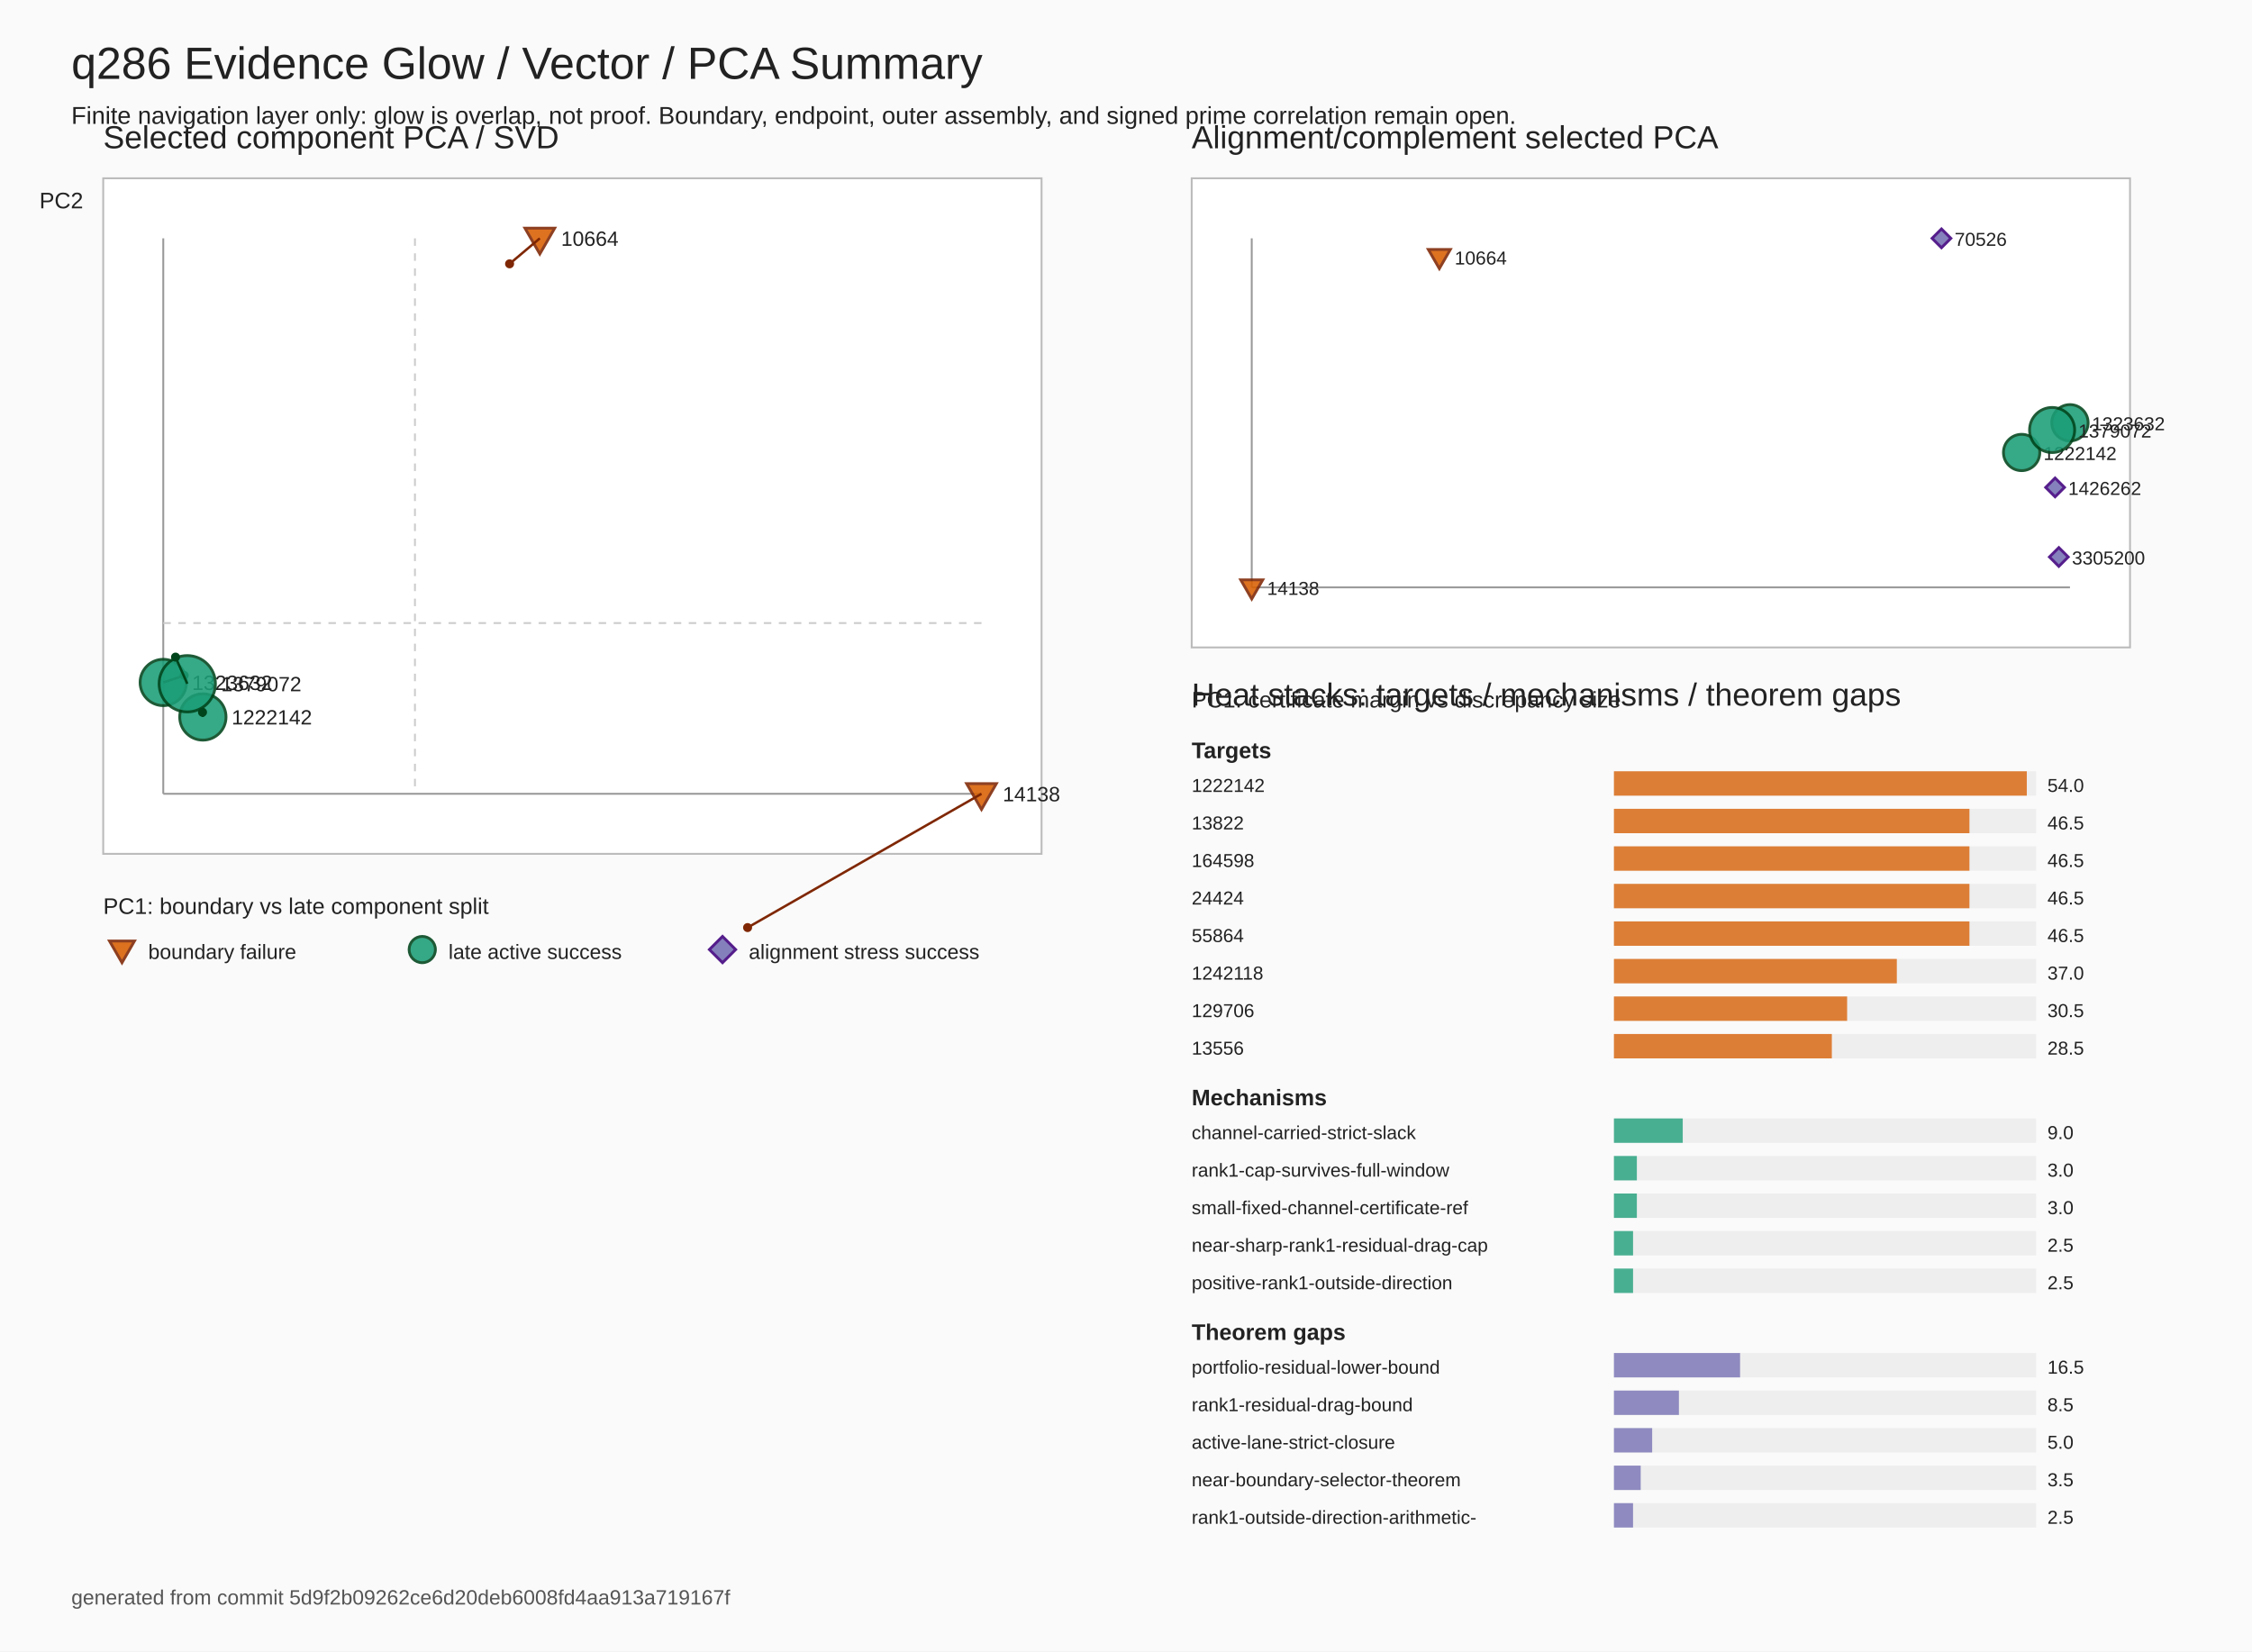
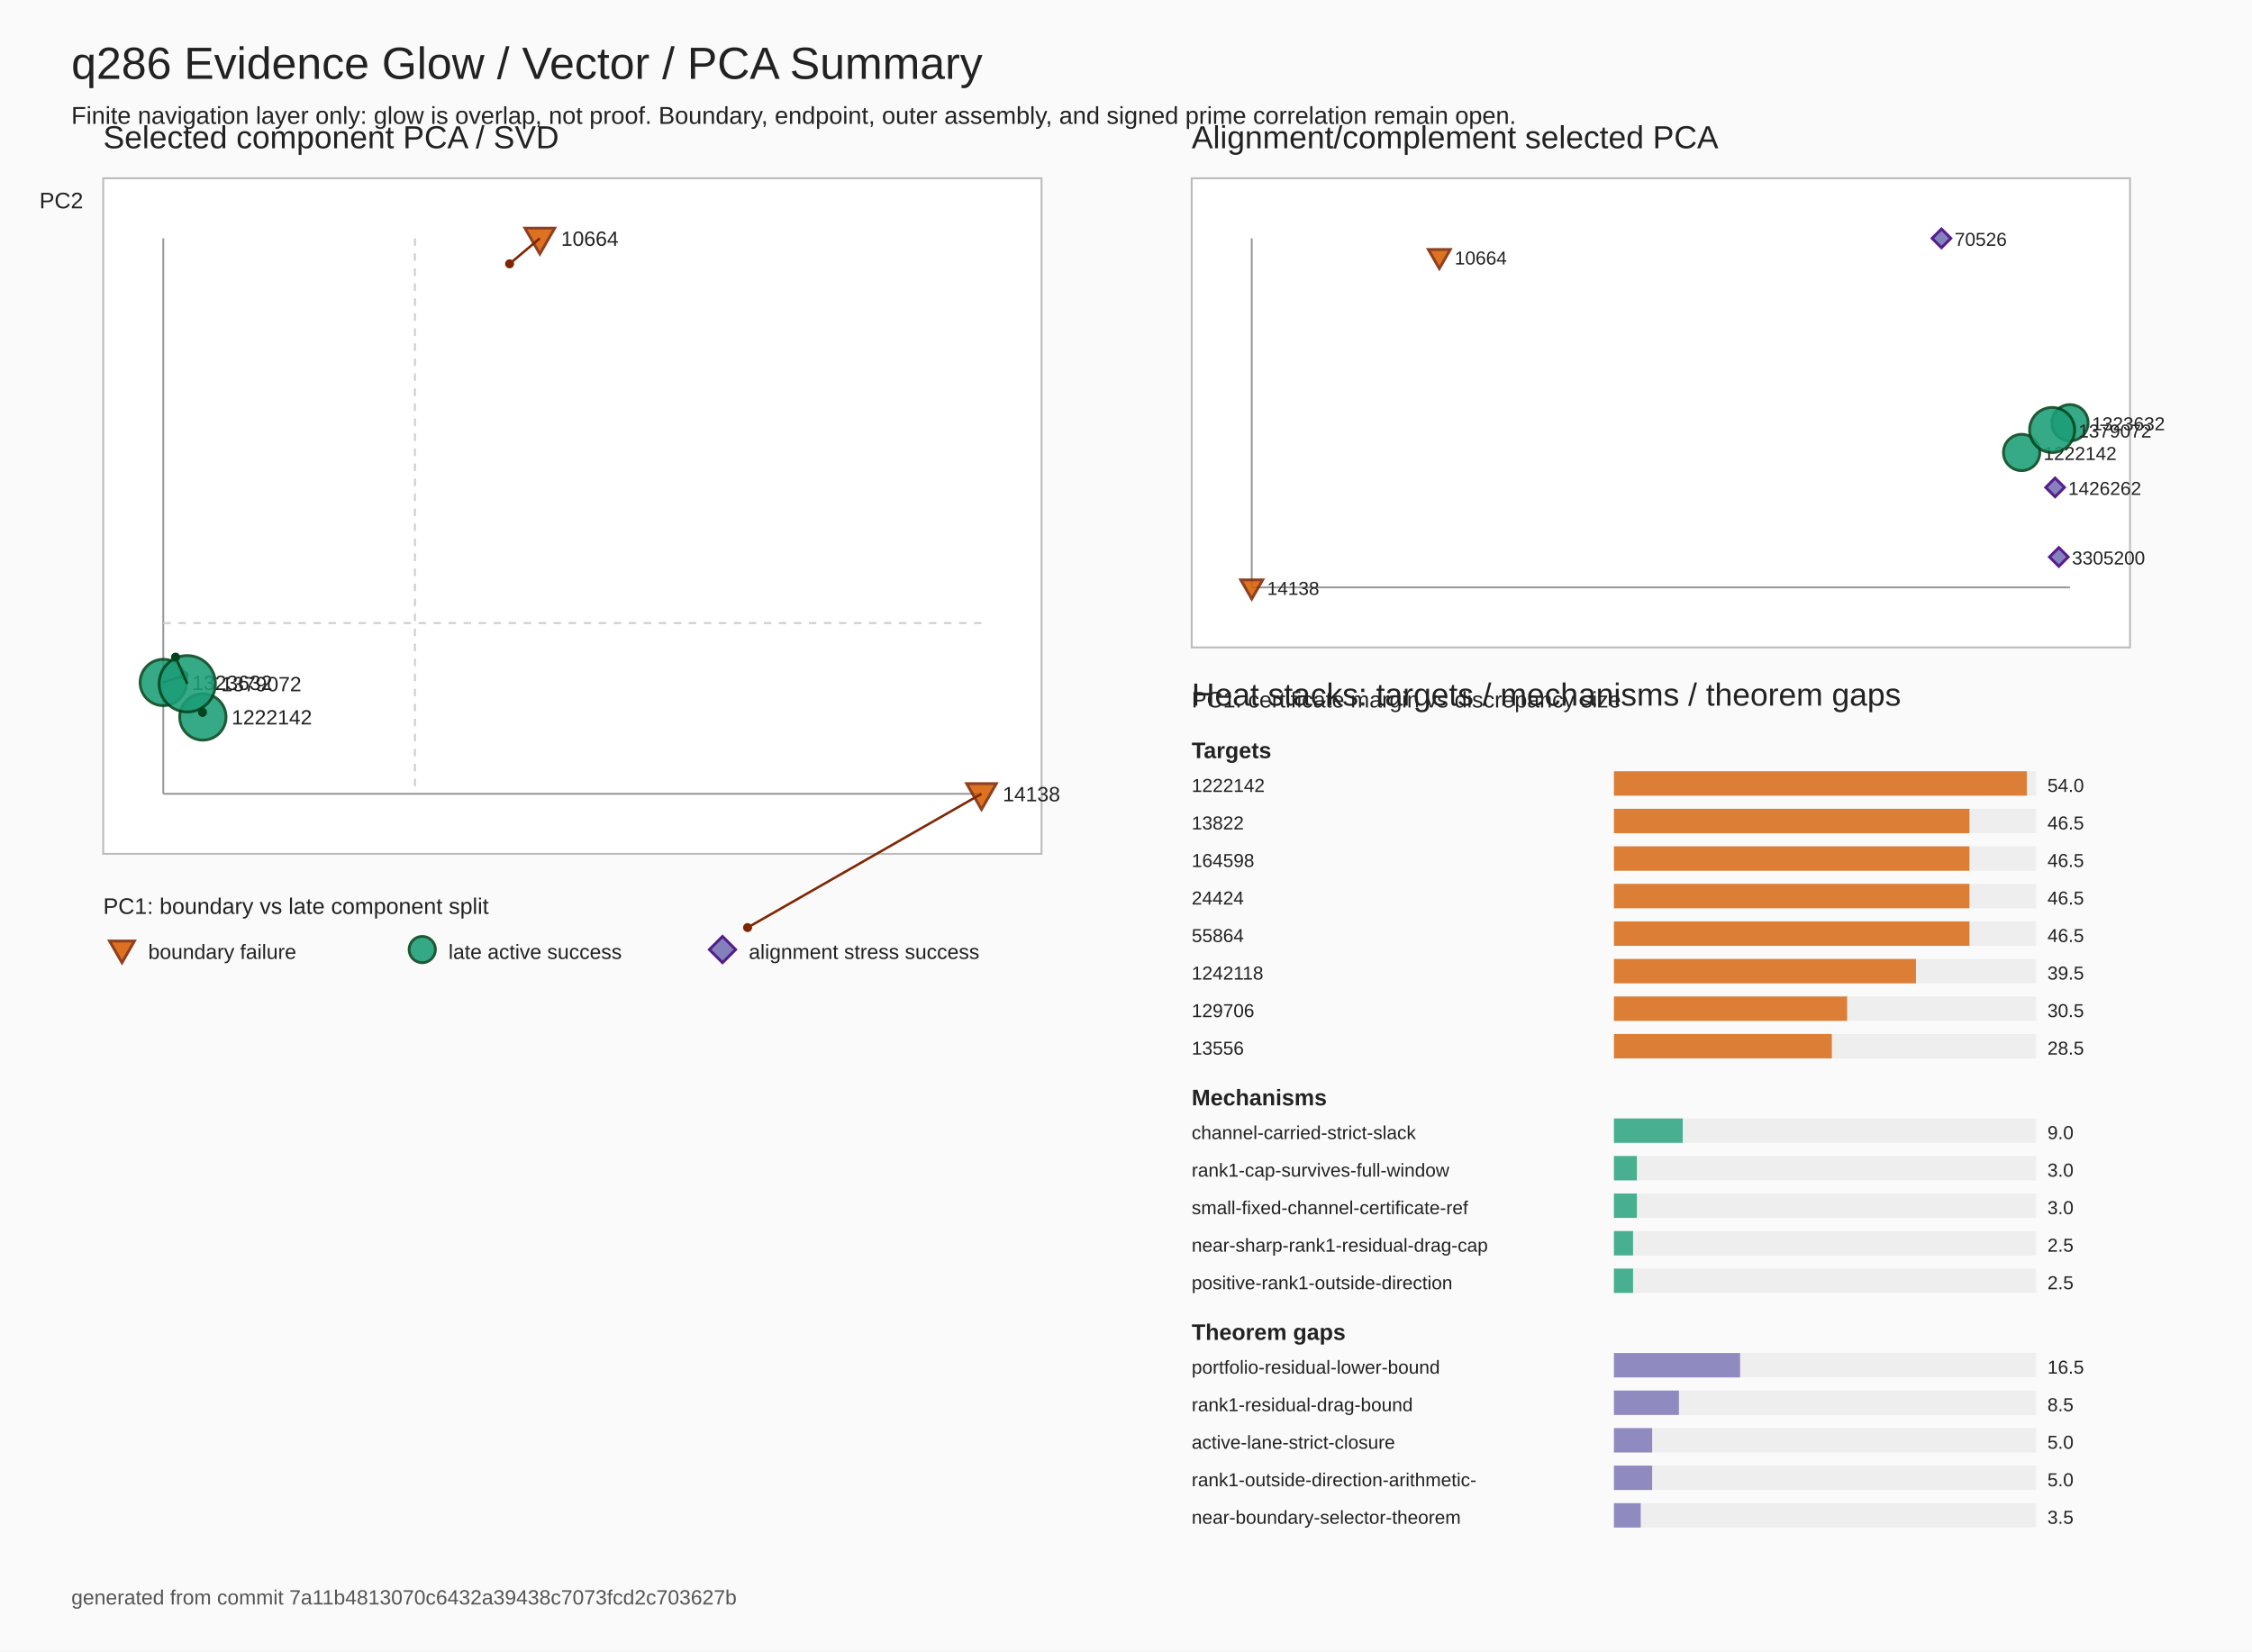
<svg xmlns="http://www.w3.org/2000/svg" width="1200" height="880" viewBox="0 0 1200 880" role="img" aria-labelledby="title desc">
  <rect x="0.00" y="0.00" width="1200.00" height="880.00" fill="#fafafa" stroke="none" opacity="1.0" />
  <text x="38.00" y="42.00" font-size="24" font-family="Arial, sans-serif" font-weight="500" text-anchor="start" fill="#222">q286 Evidence Glow / Vector / PCA Summary</text>
  <text x="38.00" y="66.00" font-size="13" font-family="Arial, sans-serif" font-weight="400" text-anchor="start" fill="#222">Finite navigation layer only: glow is overlap, not proof. Boundary, endpoint, outer assembly, and signed prime correlation remain open.</text>
-   <text x="38.00" y="855.00" font-size="11" font-family="Arial, sans-serif" font-weight="400" text-anchor="start" fill="#555">generated from commit 5d9f2b09262ce6d20deb6008fd4aa913a719167f</text>
+   <text x="38.00" y="855.00" font-size="11" font-family="Arial, sans-serif" font-weight="400" text-anchor="start" fill="#555">generated from commit 7a11b4813070c6432a39438c7073fcd2c703627b</text>
  <rect x="55.00" y="95.00" width="500.00" height="360.00" fill="#ffffff" stroke="#bbbbbb" opacity="1.0" />
  <text x="55.00" y="79.00" font-size="17" font-family="Arial, sans-serif" font-weight="500" text-anchor="start" fill="#222">Selected component PCA / SVD</text>
  <text x="55.00" y="487.00" font-size="12" font-family="Arial, sans-serif" font-weight="400" text-anchor="start" fill="#222">PC1: boundary vs late component split</text>
  <text x="21.00" y="111.00" font-size="12" font-family="Arial, sans-serif" font-weight="400" text-anchor="start" fill="#222">PC2</text>
  <line x1="87.00" y1="423.00" x2="523.00" y2="423.00" stroke="#999" stroke-width="1" />
  <line x1="87.00" y1="127.00" x2="87.00" y2="423.00" stroke="#999" stroke-width="1" />
  <line x1="221.11" y1="127.00" x2="221.11" y2="423.00" stroke="#cccccc" stroke-width="1" stroke-dasharray="4 4" />
  <line x1="87.00" y1="332.02" x2="523.00" y2="332.02" stroke="#cccccc" stroke-width="1" stroke-dasharray="4 4" />
  <polygon points="287.65,135.33 279.73,121.58 295.57,121.58" fill="#d95f02" stroke="#7f2704" stroke-width="1.5" opacity="0.88" />
  <text x="298.98" y="131.00" font-size="11" font-family="Arial, sans-serif" font-weight="400" text-anchor="start" fill="#222">10664</text>
  <line x1="287.65" y1="127.00" x2="271.54" y2="140.59" stroke="#7f2704" stroke-width="1.3" />
  <circle cx="271.54" cy="140.59" r="2.4" fill="#7f2704" />
  <polygon points="523.00,431.33 515.08,417.58 530.92,417.58" fill="#d95f02" stroke="#7f2704" stroke-width="1.5" opacity="0.88" />
  <text x="534.33" y="427.00" font-size="11" font-family="Arial, sans-serif" font-weight="400" text-anchor="start" fill="#222">14138</text>
  <line x1="523.00" y1="423.00" x2="398.36" y2="494.29" stroke="#7f2704" stroke-width="1.3" />
  <circle cx="398.36" cy="494.29" r="2.4" fill="#7f2704" />
  <circle cx="108.10" cy="382.06" r="12.33" fill="#1b9e77" stroke="#00441b" stroke-width="1.5" opacity="0.88" />
  <text x="123.43" y="386.06" font-size="11" font-family="Arial, sans-serif" font-weight="400" text-anchor="start" fill="#222">1222142</text>
  <line x1="108.10" y1="382.06" x2="107.91" y2="379.54" stroke="#00441b" stroke-width="1.3" />
  <circle cx="107.91" cy="379.54" r="2.4" fill="#00441b" />
  <circle cx="87.00" cy="363.67" r="12.33" fill="#1b9e77" stroke="#00441b" stroke-width="1.5" opacity="0.88" />
  <text x="102.33" y="367.67" font-size="11" font-family="Arial, sans-serif" font-weight="400" text-anchor="start" fill="#222">1323632</text>
  <line x1="87.00" y1="363.67" x2="98.13" y2="359.93" stroke="#00441b" stroke-width="1.3" />
  <circle cx="98.13" cy="359.93" r="2.4" fill="#00441b" />
  <circle cx="99.79" cy="364.36" r="15.00" fill="#1b9e77" stroke="#00441b" stroke-width="1.5" opacity="0.88" />
  <text x="117.79" y="368.36" font-size="11" font-family="Arial, sans-serif" font-weight="400" text-anchor="start" fill="#222">1379072</text>
  <line x1="99.79" y1="364.36" x2="93.53" y2="350.16" stroke="#00441b" stroke-width="1.3" />
  <circle cx="93.53" cy="350.16" r="2.4" fill="#00441b" />
  <polygon points="65.00,513.00 58.35,501.45 71.65,501.45" fill="#d95f02" stroke="#7f2704" stroke-width="1.5" opacity="0.88" />
  <text x="79.00" y="511.00" font-size="11" font-family="Arial, sans-serif" font-weight="400" text-anchor="start" fill="#222">boundary failure</text>
  <circle cx="225.00" cy="506.00" r="7.00" fill="#1b9e77" stroke="#00441b" stroke-width="1.5" opacity="0.88" />
  <text x="239.00" y="511.00" font-size="11" font-family="Arial, sans-serif" font-weight="400" text-anchor="start" fill="#222">late active success</text>
  <polygon points="385.00,499.00 392.00,506.00 385.00,513.00 378.00,506.00" fill="#7570b3" stroke="#3f007d" stroke-width="1.5" opacity="0.88" />
  <text x="399.00" y="511.00" font-size="11" font-family="Arial, sans-serif" font-weight="400" text-anchor="start" fill="#222">alignment stress success</text>
  <rect x="635.00" y="95.00" width="500.00" height="250.00" fill="#ffffff" stroke="#bbbbbb" opacity="1.0" />
  <text x="635.00" y="79.00" font-size="17" font-family="Arial, sans-serif" font-weight="500" text-anchor="start" fill="#222">Alignment/complement selected PCA</text>
  <text x="635.00" y="377.00" font-size="12" font-family="Arial, sans-serif" font-weight="400" text-anchor="start" fill="#222">PC1: certificate margin vs discrepancy size</text>
  <line x1="667.00" y1="313.00" x2="1103.00" y2="313.00" stroke="#999" stroke-width="1" />
  <line x1="667.00" y1="127.00" x2="667.00" y2="313.00" stroke="#999" stroke-width="1" />
  <polygon points="766.97,143.12 761.11,132.95 772.82,132.95" fill="#d95f02" stroke="#7f2704" stroke-width="1.5" opacity="0.88" />
  <text x="775.13" y="140.95" font-size="10" font-family="Arial, sans-serif" font-weight="400" text-anchor="start" fill="#222">10664</text>
  <polygon points="667.00,319.17 661.14,308.99 672.86,308.99" fill="#d95f02" stroke="#7f2704" stroke-width="1.5" opacity="0.88" />
  <text x="675.17" y="317.00" font-size="10" font-family="Arial, sans-serif" font-weight="400" text-anchor="start" fill="#222">14138</text>
  <polygon points="1034.53,122.00 1039.53,127.00 1034.53,132.00 1029.53,127.00" fill="#7570b3" stroke="#3f007d" stroke-width="1.5" opacity="0.88" />
  <text x="1041.53" y="131.00" font-size="10" font-family="Arial, sans-serif" font-weight="400" text-anchor="start" fill="#222">70526</text>
  <circle cx="1077.24" cy="241.12" r="9.67" fill="#1b9e77" stroke="#00441b" stroke-width="1.5" opacity="0.88" />
  <text x="1088.91" y="245.12" font-size="10" font-family="Arial, sans-serif" font-weight="400" text-anchor="start" fill="#222">1222142</text>
  <circle cx="1103.00" cy="225.29" r="9.67" fill="#1b9e77" stroke="#00441b" stroke-width="1.5" opacity="0.88" />
  <text x="1114.67" y="229.29" font-size="10" font-family="Arial, sans-serif" font-weight="400" text-anchor="start" fill="#222">1323632</text>
  <circle cx="1093.49" cy="229.14" r="12.00" fill="#1b9e77" stroke="#00441b" stroke-width="1.5" opacity="0.88" />
  <text x="1107.49" y="233.14" font-size="10" font-family="Arial, sans-serif" font-weight="400" text-anchor="start" fill="#222">1379072</text>
  <polygon points="1095.07,254.73 1100.07,259.73 1095.07,264.73 1090.07,259.73" fill="#7570b3" stroke="#3f007d" stroke-width="1.5" opacity="0.88" />
  <text x="1102.07" y="263.73" font-size="10" font-family="Arial, sans-serif" font-weight="400" text-anchor="start" fill="#222">1426262</text>
  <polygon points="1097.07,291.80 1102.07,296.80 1097.07,301.80 1092.07,296.80" fill="#7570b3" stroke="#3f007d" stroke-width="1.5" opacity="0.88" />
  <text x="1104.07" y="300.80" font-size="10" font-family="Arial, sans-serif" font-weight="400" text-anchor="start" fill="#222">3305200</text>
  <text x="635.00" y="376.00" font-size="17" font-family="Arial, sans-serif" font-weight="500" text-anchor="start" fill="#222">Heat stacks: targets / mechanisms / theorem gaps</text>
  <text x="635.00" y="404.00" font-size="12" font-family="Arial, sans-serif" font-weight="600" text-anchor="start" fill="#222">Targets</text>
  <text x="635.00" y="422.00" font-size="10" font-family="Arial, sans-serif" font-weight="400" text-anchor="start" fill="#222">1222142</text>
  <rect x="860.00" y="411.00" width="225.00" height="13.00" fill="#eeeeee" stroke="none" opacity="1.0" />
  <rect x="860.00" y="411.00" width="220.00" height="13.00" fill="#d95f02" stroke="none" opacity="0.78" />
  <text x="1091.00" y="422.00" font-size="10" font-family="Arial, sans-serif" font-weight="400" text-anchor="start" fill="#222">54.0</text>
  <text x="635.00" y="442.00" font-size="10" font-family="Arial, sans-serif" font-weight="400" text-anchor="start" fill="#222">13822</text>
  <rect x="860.00" y="431.00" width="225.00" height="13.00" fill="#eeeeee" stroke="none" opacity="1.0" />
  <rect x="860.00" y="431.00" width="189.44" height="13.00" fill="#d95f02" stroke="none" opacity="0.78" />
  <text x="1091.00" y="442.00" font-size="10" font-family="Arial, sans-serif" font-weight="400" text-anchor="start" fill="#222">46.5</text>
  <text x="635.00" y="462.00" font-size="10" font-family="Arial, sans-serif" font-weight="400" text-anchor="start" fill="#222">164598</text>
  <rect x="860.00" y="451.00" width="225.00" height="13.00" fill="#eeeeee" stroke="none" opacity="1.0" />
  <rect x="860.00" y="451.00" width="189.44" height="13.00" fill="#d95f02" stroke="none" opacity="0.78" />
  <text x="1091.00" y="462.00" font-size="10" font-family="Arial, sans-serif" font-weight="400" text-anchor="start" fill="#222">46.5</text>
  <text x="635.00" y="482.00" font-size="10" font-family="Arial, sans-serif" font-weight="400" text-anchor="start" fill="#222">24424</text>
  <rect x="860.00" y="471.00" width="225.00" height="13.00" fill="#eeeeee" stroke="none" opacity="1.0" />
  <rect x="860.00" y="471.00" width="189.44" height="13.00" fill="#d95f02" stroke="none" opacity="0.78" />
  <text x="1091.00" y="482.00" font-size="10" font-family="Arial, sans-serif" font-weight="400" text-anchor="start" fill="#222">46.5</text>
  <text x="635.00" y="502.00" font-size="10" font-family="Arial, sans-serif" font-weight="400" text-anchor="start" fill="#222">55864</text>
  <rect x="860.00" y="491.00" width="225.00" height="13.00" fill="#eeeeee" stroke="none" opacity="1.0" />
  <rect x="860.00" y="491.00" width="189.44" height="13.00" fill="#d95f02" stroke="none" opacity="0.78" />
  <text x="1091.00" y="502.00" font-size="10" font-family="Arial, sans-serif" font-weight="400" text-anchor="start" fill="#222">46.5</text>
  <text x="635.00" y="522.00" font-size="10" font-family="Arial, sans-serif" font-weight="400" text-anchor="start" fill="#222">1242118</text>
  <rect x="860.00" y="511.00" width="225.00" height="13.00" fill="#eeeeee" stroke="none" opacity="1.0" />
-   <rect x="860.00" y="511.00" width="150.74" height="13.00" fill="#d95f02" stroke="none" opacity="0.78" />
-   <text x="1091.00" y="522.00" font-size="10" font-family="Arial, sans-serif" font-weight="400" text-anchor="start" fill="#222">37.0</text>
+   <rect x="860.00" y="511.00" width="160.93" height="13.00" fill="#d95f02" stroke="none" opacity="0.78" />
+   <text x="1091.00" y="522.00" font-size="10" font-family="Arial, sans-serif" font-weight="400" text-anchor="start" fill="#222">39.5</text>
  <text x="635.00" y="542.00" font-size="10" font-family="Arial, sans-serif" font-weight="400" text-anchor="start" fill="#222">129706</text>
  <rect x="860.00" y="531.00" width="225.00" height="13.00" fill="#eeeeee" stroke="none" opacity="1.0" />
  <rect x="860.00" y="531.00" width="124.26" height="13.00" fill="#d95f02" stroke="none" opacity="0.78" />
  <text x="1091.00" y="542.00" font-size="10" font-family="Arial, sans-serif" font-weight="400" text-anchor="start" fill="#222">30.5</text>
  <text x="635.00" y="562.00" font-size="10" font-family="Arial, sans-serif" font-weight="400" text-anchor="start" fill="#222">13556</text>
  <rect x="860.00" y="551.00" width="225.00" height="13.00" fill="#eeeeee" stroke="none" opacity="1.0" />
  <rect x="860.00" y="551.00" width="116.11" height="13.00" fill="#d95f02" stroke="none" opacity="0.78" />
  <text x="1091.00" y="562.00" font-size="10" font-family="Arial, sans-serif" font-weight="400" text-anchor="start" fill="#222">28.5</text>
  <text x="635.00" y="589.00" font-size="12" font-family="Arial, sans-serif" font-weight="600" text-anchor="start" fill="#222">Mechanisms</text>
  <text x="635.00" y="607.00" font-size="10" font-family="Arial, sans-serif" font-weight="400" text-anchor="start" fill="#222">channel-carried-strict-slack</text>
  <rect x="860.00" y="596.00" width="225.00" height="13.00" fill="#eeeeee" stroke="none" opacity="1.0" />
  <rect x="860.00" y="596.00" width="36.67" height="13.00" fill="#1b9e77" stroke="none" opacity="0.78" />
  <text x="1091.00" y="607.00" font-size="10" font-family="Arial, sans-serif" font-weight="400" text-anchor="start" fill="#222">9.0</text>
  <text x="635.00" y="627.00" font-size="10" font-family="Arial, sans-serif" font-weight="400" text-anchor="start" fill="#222">rank1-cap-survives-full-window</text>
  <rect x="860.00" y="616.00" width="225.00" height="13.00" fill="#eeeeee" stroke="none" opacity="1.0" />
  <rect x="860.00" y="616.00" width="12.22" height="13.00" fill="#1b9e77" stroke="none" opacity="0.78" />
  <text x="1091.00" y="627.00" font-size="10" font-family="Arial, sans-serif" font-weight="400" text-anchor="start" fill="#222">3.0</text>
  <text x="635.00" y="647.00" font-size="10" font-family="Arial, sans-serif" font-weight="400" text-anchor="start" fill="#222">small-fixed-channel-certificate-ref</text>
  <rect x="860.00" y="636.00" width="225.00" height="13.00" fill="#eeeeee" stroke="none" opacity="1.0" />
  <rect x="860.00" y="636.00" width="12.22" height="13.00" fill="#1b9e77" stroke="none" opacity="0.78" />
  <text x="1091.00" y="647.00" font-size="10" font-family="Arial, sans-serif" font-weight="400" text-anchor="start" fill="#222">3.0</text>
  <text x="635.00" y="667.00" font-size="10" font-family="Arial, sans-serif" font-weight="400" text-anchor="start" fill="#222">near-sharp-rank1-residual-drag-cap</text>
  <rect x="860.00" y="656.00" width="225.00" height="13.00" fill="#eeeeee" stroke="none" opacity="1.0" />
  <rect x="860.00" y="656.00" width="10.19" height="13.00" fill="#1b9e77" stroke="none" opacity="0.78" />
  <text x="1091.00" y="667.00" font-size="10" font-family="Arial, sans-serif" font-weight="400" text-anchor="start" fill="#222">2.5</text>
  <text x="635.00" y="687.00" font-size="10" font-family="Arial, sans-serif" font-weight="400" text-anchor="start" fill="#222">positive-rank1-outside-direction</text>
  <rect x="860.00" y="676.00" width="225.00" height="13.00" fill="#eeeeee" stroke="none" opacity="1.0" />
  <rect x="860.00" y="676.00" width="10.19" height="13.00" fill="#1b9e77" stroke="none" opacity="0.78" />
  <text x="1091.00" y="687.00" font-size="10" font-family="Arial, sans-serif" font-weight="400" text-anchor="start" fill="#222">2.5</text>
  <text x="635.00" y="714.00" font-size="12" font-family="Arial, sans-serif" font-weight="600" text-anchor="start" fill="#222">Theorem gaps</text>
  <text x="635.00" y="732.00" font-size="10" font-family="Arial, sans-serif" font-weight="400" text-anchor="start" fill="#222">portfolio-residual-lower-bound</text>
  <rect x="860.00" y="721.00" width="225.00" height="13.00" fill="#eeeeee" stroke="none" opacity="1.0" />
  <rect x="860.00" y="721.00" width="67.22" height="13.00" fill="#7570b3" stroke="none" opacity="0.78" />
  <text x="1091.00" y="732.00" font-size="10" font-family="Arial, sans-serif" font-weight="400" text-anchor="start" fill="#222">16.5</text>
  <text x="635.00" y="752.00" font-size="10" font-family="Arial, sans-serif" font-weight="400" text-anchor="start" fill="#222">rank1-residual-drag-bound</text>
  <rect x="860.00" y="741.00" width="225.00" height="13.00" fill="#eeeeee" stroke="none" opacity="1.0" />
  <rect x="860.00" y="741.00" width="34.63" height="13.00" fill="#7570b3" stroke="none" opacity="0.78" />
  <text x="1091.00" y="752.00" font-size="10" font-family="Arial, sans-serif" font-weight="400" text-anchor="start" fill="#222">8.5</text>
  <text x="635.00" y="772.00" font-size="10" font-family="Arial, sans-serif" font-weight="400" text-anchor="start" fill="#222">active-lane-strict-closure</text>
  <rect x="860.00" y="761.00" width="225.00" height="13.00" fill="#eeeeee" stroke="none" opacity="1.0" />
  <rect x="860.00" y="761.00" width="20.37" height="13.00" fill="#7570b3" stroke="none" opacity="0.78" />
  <text x="1091.00" y="772.00" font-size="10" font-family="Arial, sans-serif" font-weight="400" text-anchor="start" fill="#222">5.0</text>
-   <text x="635.00" y="792.00" font-size="10" font-family="Arial, sans-serif" font-weight="400" text-anchor="start" fill="#222">near-boundary-selector-theorem</text>
+   <text x="635.00" y="792.00" font-size="10" font-family="Arial, sans-serif" font-weight="400" text-anchor="start" fill="#222">rank1-outside-direction-arithmetic-</text>
  <rect x="860.00" y="781.00" width="225.00" height="13.00" fill="#eeeeee" stroke="none" opacity="1.0" />
-   <rect x="860.00" y="781.00" width="14.26" height="13.00" fill="#7570b3" stroke="none" opacity="0.78" />
-   <text x="1091.00" y="792.00" font-size="10" font-family="Arial, sans-serif" font-weight="400" text-anchor="start" fill="#222">3.5</text>
-   <text x="635.00" y="812.00" font-size="10" font-family="Arial, sans-serif" font-weight="400" text-anchor="start" fill="#222">rank1-outside-direction-arithmetic-</text>
+   <rect x="860.00" y="781.00" width="20.37" height="13.00" fill="#7570b3" stroke="none" opacity="0.78" />
+   <text x="1091.00" y="792.00" font-size="10" font-family="Arial, sans-serif" font-weight="400" text-anchor="start" fill="#222">5.0</text>
+   <text x="635.00" y="812.00" font-size="10" font-family="Arial, sans-serif" font-weight="400" text-anchor="start" fill="#222">near-boundary-selector-theorem</text>
  <rect x="860.00" y="801.00" width="225.00" height="13.00" fill="#eeeeee" stroke="none" opacity="1.0" />
-   <rect x="860.00" y="801.00" width="10.19" height="13.00" fill="#7570b3" stroke="none" opacity="0.78" />
-   <text x="1091.00" y="812.00" font-size="10" font-family="Arial, sans-serif" font-weight="400" text-anchor="start" fill="#222">2.5</text>
+   <rect x="860.00" y="801.00" width="14.26" height="13.00" fill="#7570b3" stroke="none" opacity="0.78" />
+   <text x="1091.00" y="812.00" font-size="10" font-family="Arial, sans-serif" font-weight="400" text-anchor="start" fill="#222">3.5</text>
</svg>
